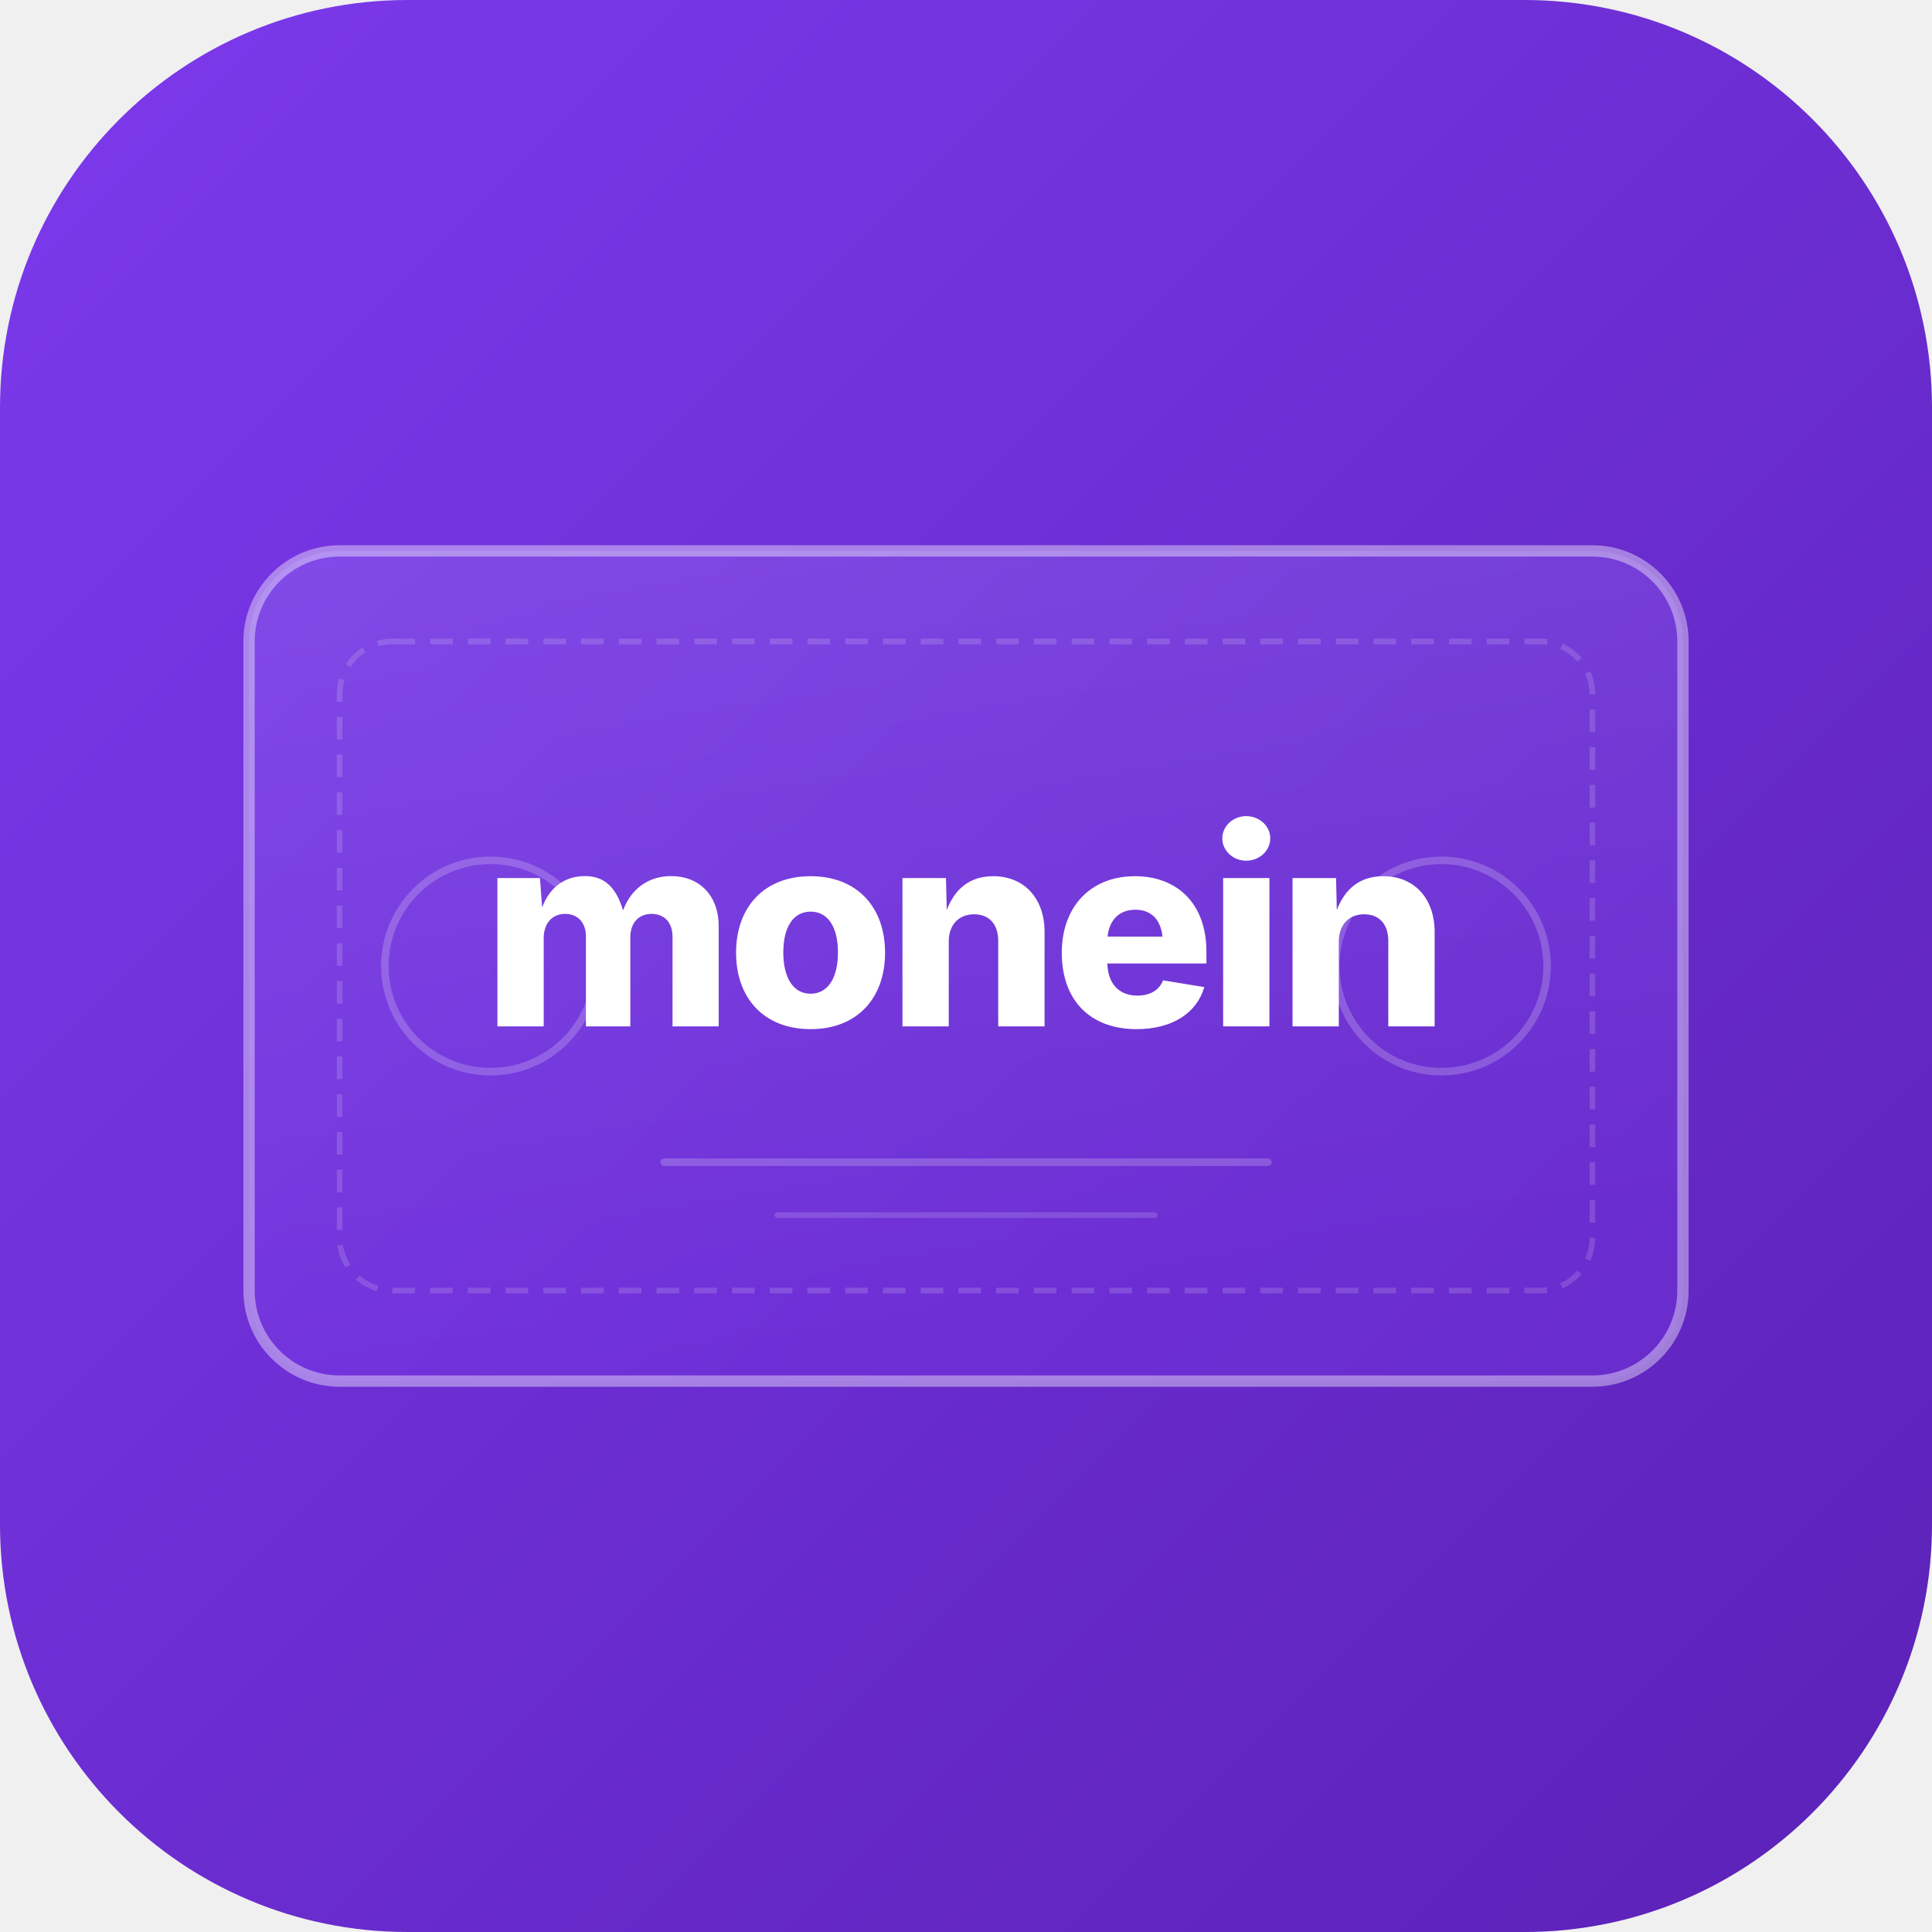
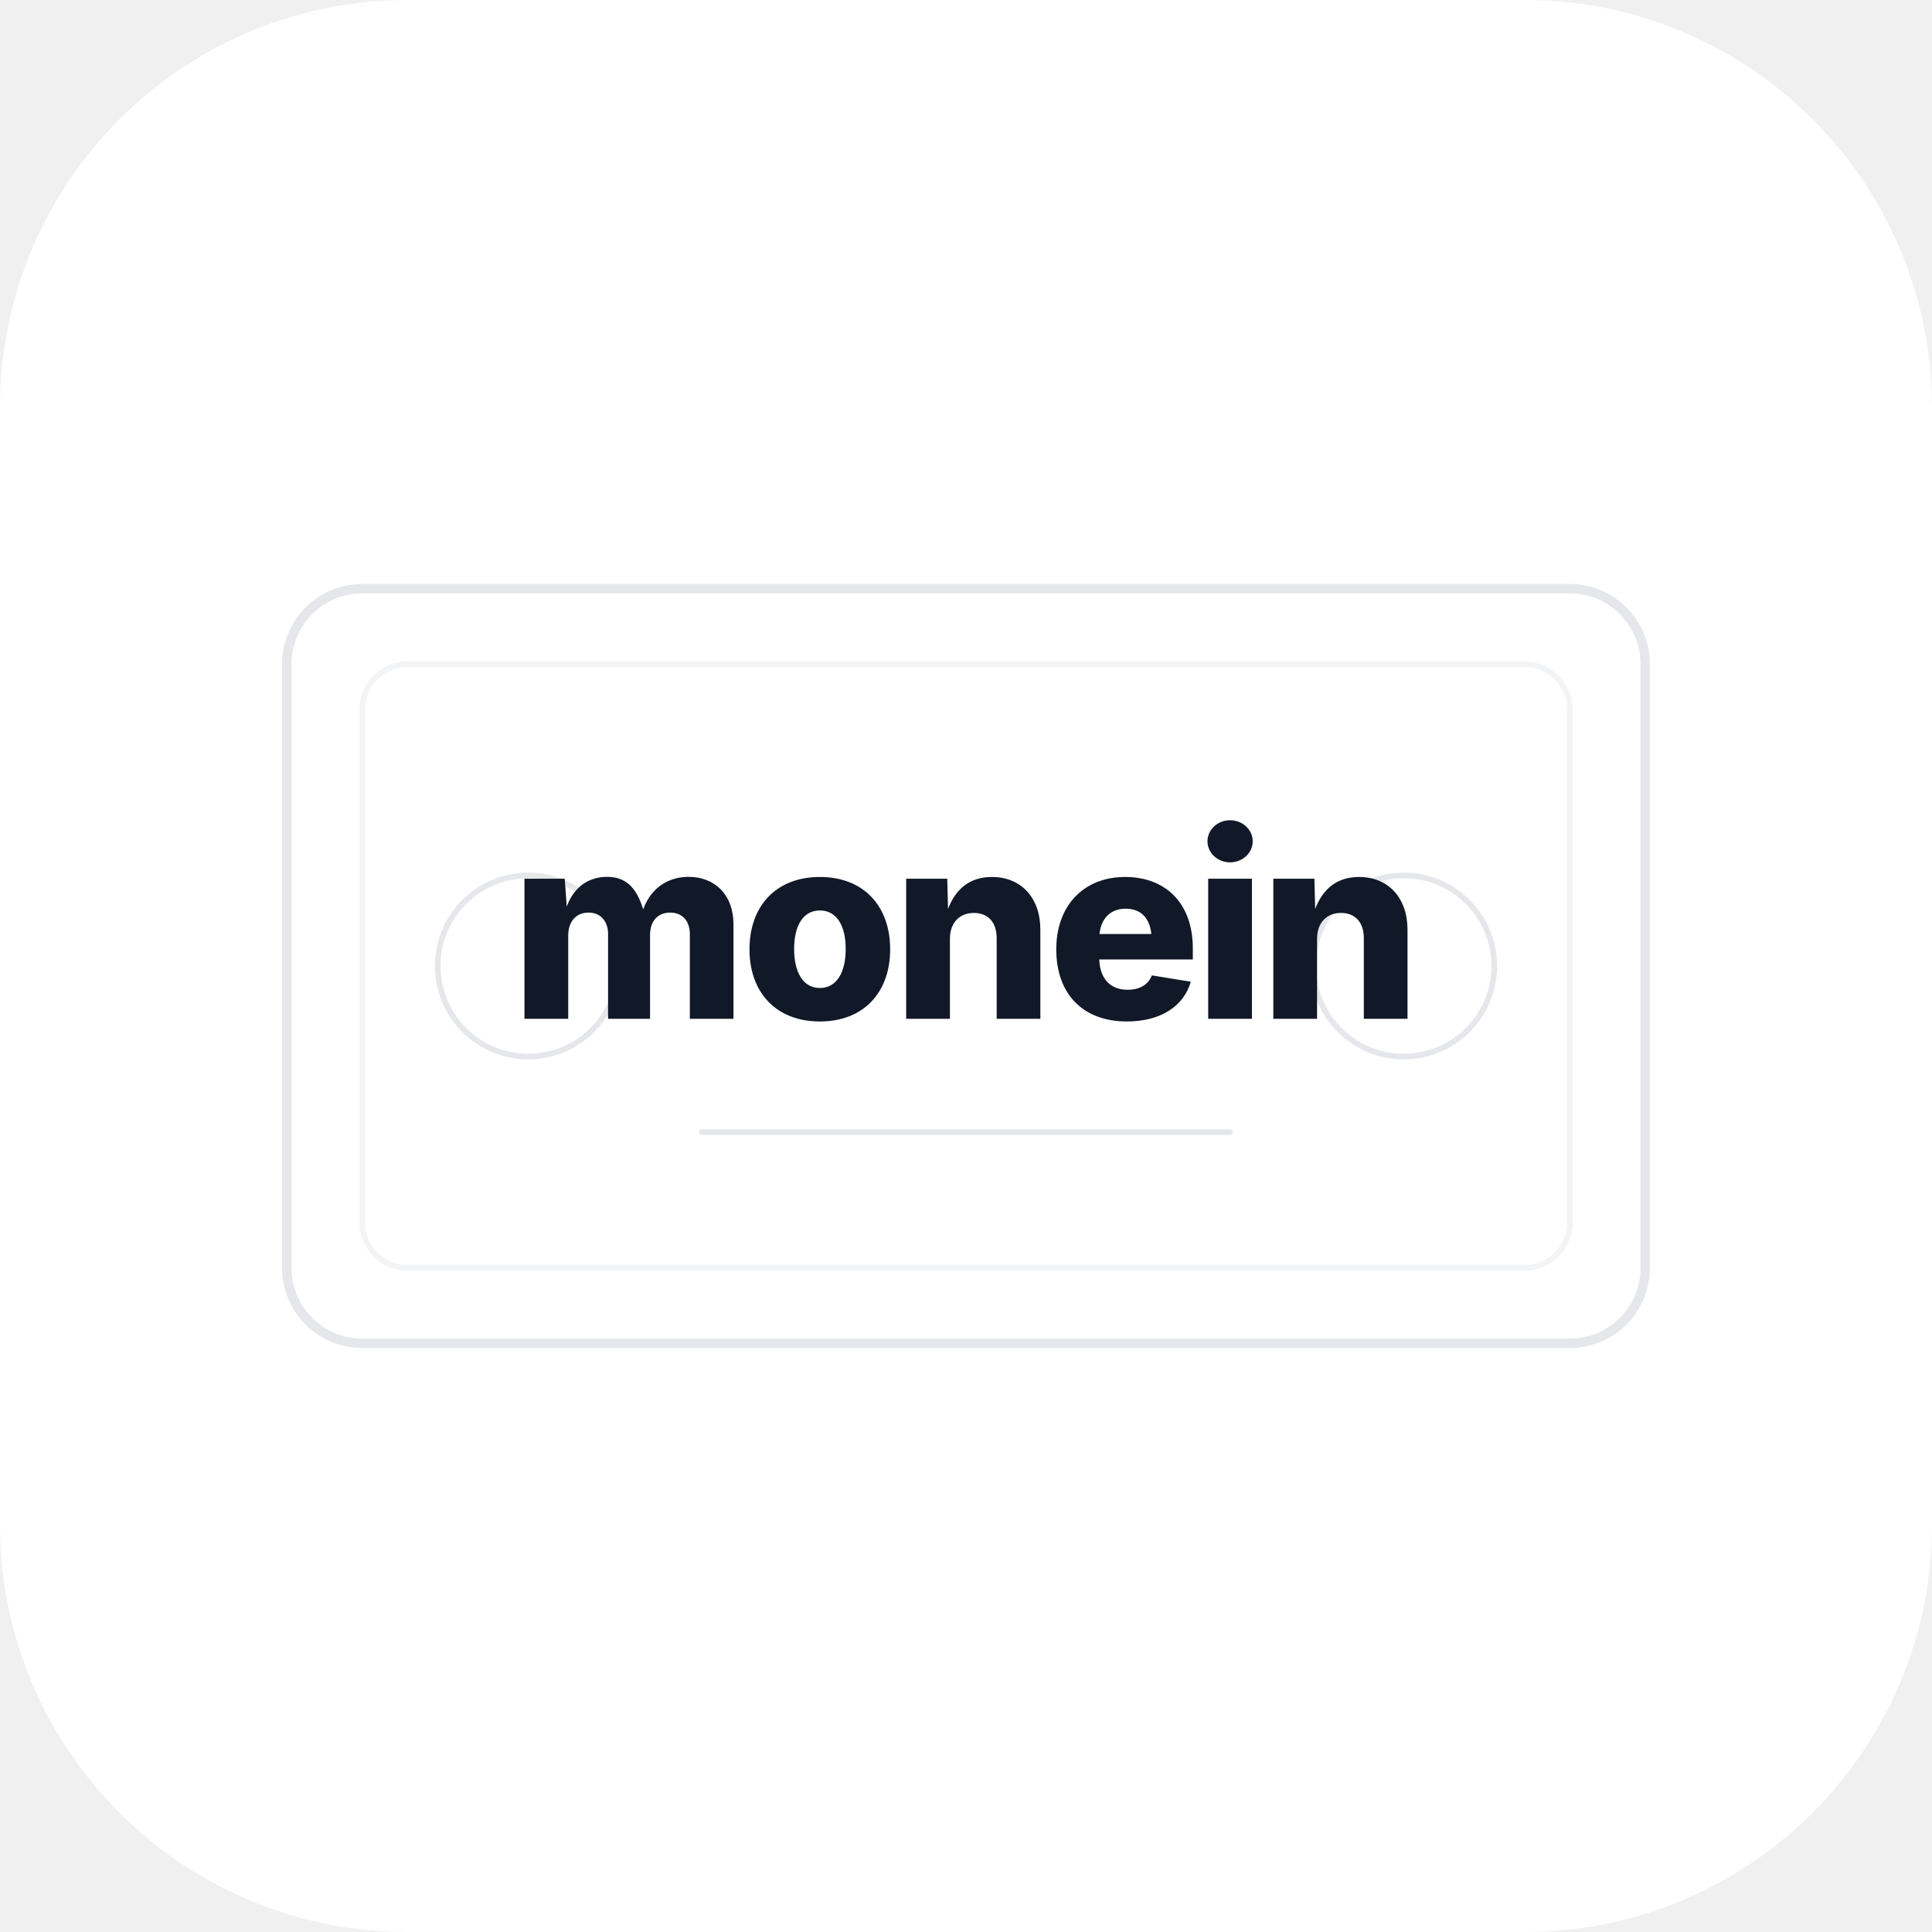
<svg xmlns="http://www.w3.org/2000/svg" viewBox="0 0 512 512">
-   <defs>
-     <linearGradient id="bg" x1="0" y1="0" x2="1" y2="1">
-       <stop offset="0%" stop-color="#7c3aed" />
-       <stop offset="100%" stop-color="#5b21b6" />
-     </linearGradient>
-     <linearGradient id="note" x1="0" y1="0" x2="0.3" y2="1">
-       <stop offset="0%" stop-color="#a78bfa" />
-       <stop offset="100%" stop-color="#7c3aed" />
-     </linearGradient>
-   </defs>
-   <rect width="512" height="512" rx="108" fill="url(#bg)" />
-   <rect x="66" y="146" width="380" height="220" rx="24" fill="url(#note)" opacity="0.25" />
-   <rect x="66" y="146" width="380" height="220" rx="24" fill="none" stroke="rgba(255,255,255,0.4)" stroke-width="3" />
-   <rect x="90" y="170" width="332" height="172" rx="14" fill="none" stroke="rgba(255,255,255,0.15)" stroke-width="1.5" stroke-dasharray="6 4" />
-   <circle cx="130" cy="256" r="28" fill="none" stroke="rgba(255,255,255,0.2)" stroke-width="2" />
-   <circle cx="382" cy="256" r="28" fill="none" stroke="rgba(255,255,255,0.2)" stroke-width="2" />
-   <text x="256" y="272" font-family="system-ui, -apple-system, sans-serif" font-size="72" font-weight="800" fill="white" text-anchor="middle" letter-spacing="-2">monein</text>
-   <line x1="176" y1="308" x2="336" y2="308" stroke="rgba(255,255,255,0.2)" stroke-width="2" stroke-linecap="round" />
-   <line x1="206" y1="322" x2="306" y2="322" stroke="rgba(255,255,255,0.15)" stroke-width="1.5" stroke-linecap="round" />
+   <rect width="512" height="512" rx="108" fill="#ffffff" />
+   <rect x="76" y="156" width="360" height="200" rx="20" fill="none" stroke="#e5e7eb" stroke-width="2.5" />
+   <rect x="96" y="176" width="320" height="160" rx="12" fill="none" stroke="#f3f4f6" stroke-width="1.5" />
+   <circle cx="140" cy="256" r="24" fill="none" stroke="#e5e7eb" stroke-width="1.5" />
+   <circle cx="372" cy="256" r="24" fill="none" stroke="#e5e7eb" stroke-width="1.5" />
+   <text x="256" y="270" font-family="system-ui, -apple-system, sans-serif" font-size="68" font-weight="800" fill="#111827" text-anchor="middle" letter-spacing="-2">monein</text>
+   <line x1="186" y1="300" x2="326" y2="300" stroke="#e5e7eb" stroke-width="1.5" stroke-linecap="round" />
</svg>
